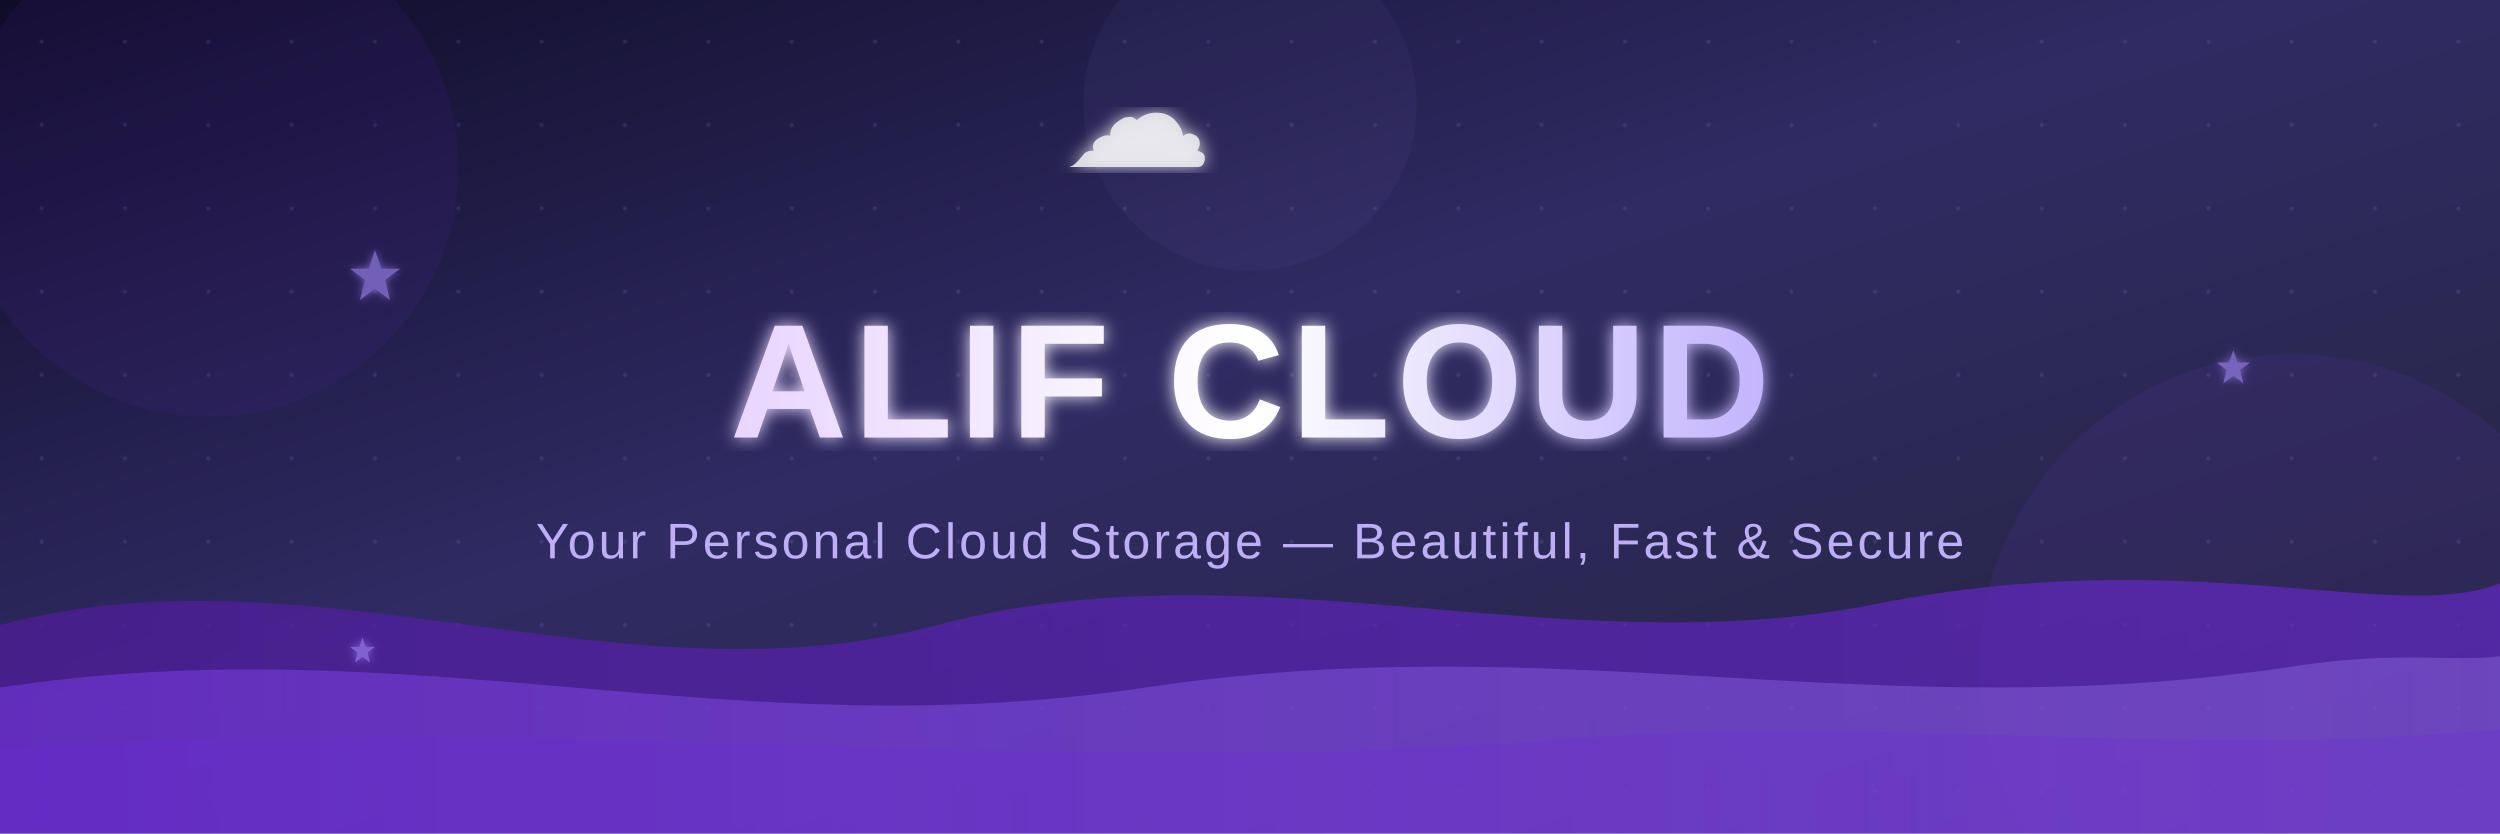
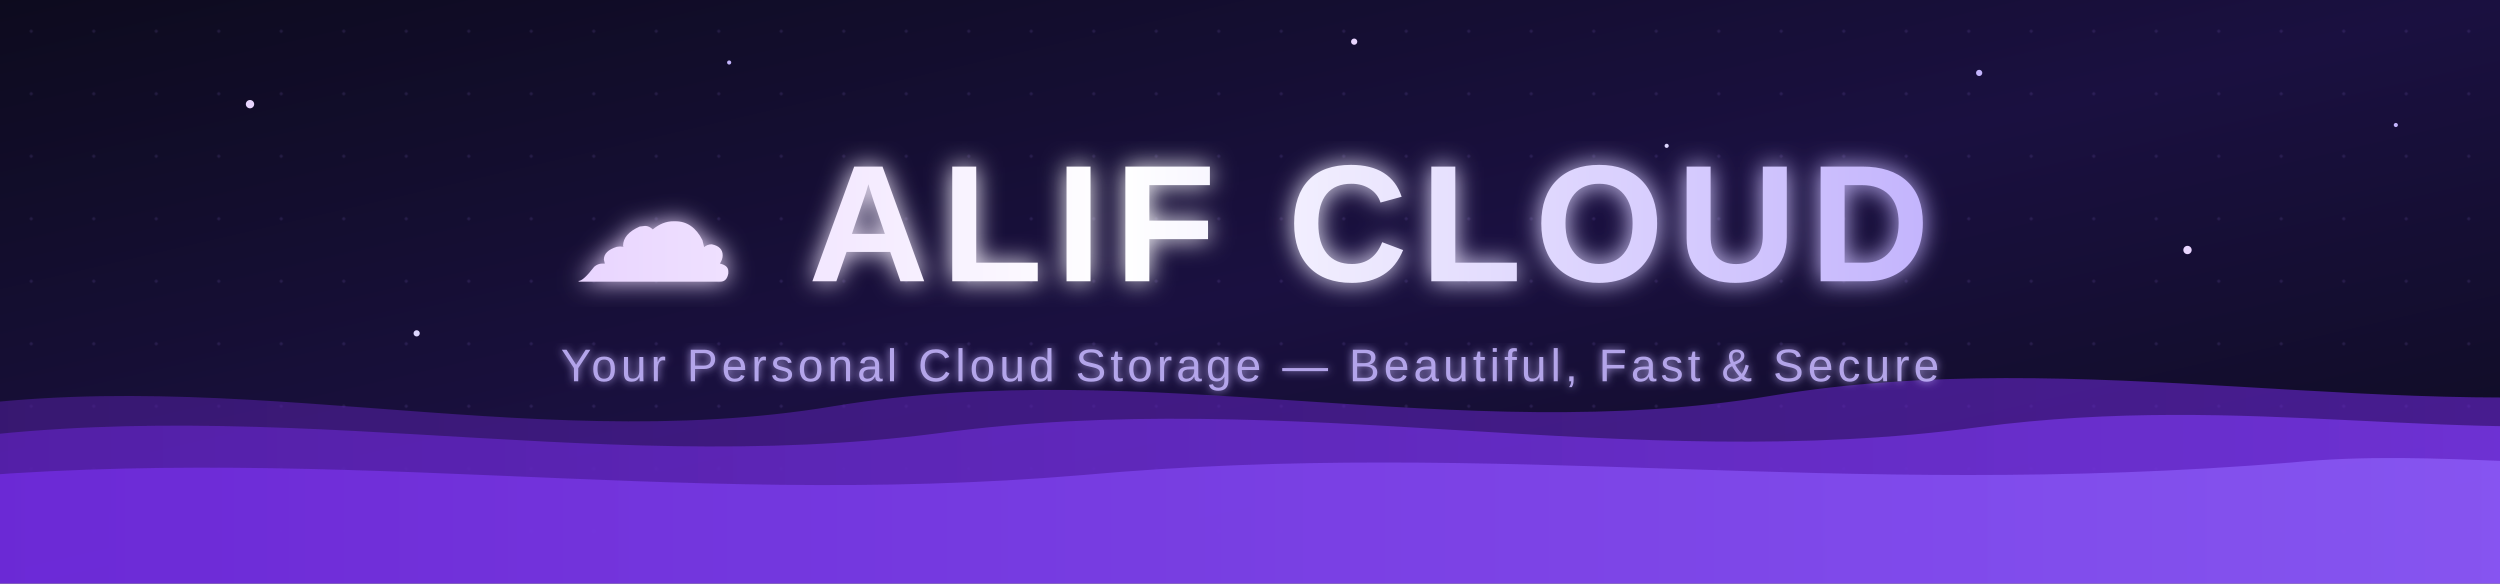
- <svg xmlns="http://www.w3.org/2000/svg" viewBox="0 0 1200 400" width="1200" height="400">
+ <svg xmlns="http://www.w3.org/2000/svg" viewBox="0 0 1200 280" width="1200" height="280">
  <defs>
    <linearGradient id="bgGrad" x1="0%" y1="0%" x2="100%" y2="100%">
-       <stop offset="0%" style="stop-color:#0f0c29" />
-       <stop offset="45%" style="stop-color:#302b63" />
-       <stop offset="100%" style="stop-color:#24243e" />
+       <stop offset="0%" style="stop-color:#0d0b1e" />
+       <stop offset="50%" style="stop-color:#1a1040" />
+       <stop offset="100%" style="stop-color:#0d0b1e" />
    </linearGradient>
-     <linearGradient id="waveGrad1" x1="0%" y1="0%" x2="100%" y2="0%">
-       <stop offset="0%" style="stop-color:#4c1d95;stop-opacity:0.8" />
-       <stop offset="100%" style="stop-color:#6d28d9;stop-opacity:0.6" />
+     <linearGradient id="wave1Grad" x1="0%" y1="0%" x2="100%" y2="0%">
+       <stop offset="0%" style="stop-color:#5b21b6" />
+       <stop offset="100%" style="stop-color:#7c3aed" />
    </linearGradient>
-     <linearGradient id="waveGrad2" x1="0%" y1="0%" x2="100%" y2="0%">
-       <stop offset="0%" style="stop-color:#7c3aed;stop-opacity:0.5" />
-       <stop offset="100%" style="stop-color:#a78bfa;stop-opacity:0.3" />
+     <linearGradient id="wave2Grad" x1="0%" y1="0%" x2="100%" y2="0%">
+       <stop offset="0%" style="stop-color:#6d28d9" />
+       <stop offset="100%" style="stop-color:#8b5cf6" />
    </linearGradient>
-     <linearGradient id="textGrad" x1="0%" y1="0%" x2="100%" y2="0%">
+     <linearGradient id="wave3Grad" x1="0%" y1="0%" x2="100%" y2="0%">
+       <stop offset="0%" style="stop-color:#4c1d95" />
+       <stop offset="100%" style="stop-color:#6d28d9" />
+     </linearGradient>
+     <linearGradient id="titleGrad" x1="0%" y1="0%" x2="100%" y2="0%">
      <stop offset="0%" style="stop-color:#e9d5ff" />
-       <stop offset="50%" style="stop-color:#ffffff" />
+       <stop offset="40%" style="stop-color:#ffffff" />
      <stop offset="100%" style="stop-color:#c4b5fd" />
    </linearGradient>
-     <filter id="glow">
-       <feGaussianBlur stdDeviation="4" result="coloredBlur" />
+     <filter id="glow" x="-20%" y="-20%" width="140%" height="140%">
+       <feGaussianBlur stdDeviation="6" result="blur" />
      <feMerge>
-         <feMergeNode in="coloredBlur" />
+         <feMergeNode in="blur" />
        <feMergeNode in="SourceGraphic" />
      </feMerge>
    </filter>
-     <filter id="softglow">
-       <feGaussianBlur stdDeviation="2" result="coloredBlur" />
+     <filter id="subtleglow" x="-10%" y="-10%" width="120%" height="120%">
+       <feGaussianBlur stdDeviation="2" result="blur" />
      <feMerge>
-         <feMergeNode in="coloredBlur" />
+         <feMergeNode in="blur" />
        <feMergeNode in="SourceGraphic" />
      </feMerge>
    </filter>
+     <style>
+       .wave1 { animation: wave1move 6s ease-in-out infinite; }
+       .wave2 { animation: wave2move 8s ease-in-out infinite; }
+       .wave3 { animation: wave3move 5s ease-in-out infinite; }
+       .title { animation: titleglow 3s ease-in-out infinite alternate; }
+       .star1 { animation: twinkle 2s ease-in-out infinite; }
+       .star2 { animation: twinkle 3s ease-in-out 1s infinite; }
+       .star3 { animation: twinkle 2.5s ease-in-out 0.5s infinite; }
+       .star4 { animation: twinkle 4s ease-in-out 1.5s infinite; }
+ 
+       @keyframes wave1move {
+         0%   { transform: translateX(0px); }
+         50%  { transform: translateX(-30px); }
+         100% { transform: translateX(0px); }
+       }
+       @keyframes wave2move {
+         0%   { transform: translateX(0px); }
+         50%  { transform: translateX(25px); }
+         100% { transform: translateX(0px); }
+       }
+       @keyframes wave3move {
+         0%   { transform: translateX(0px); }
+         50%  { transform: translateX(-20px); }
+         100% { transform: translateX(0px); }
+       }
+       @keyframes titleglow {
+         0%   { filter: url(#glow); opacity: 0.9; }
+         100% { filter: url(#glow); opacity: 1; }
+       }
+       @keyframes twinkle {
+         0%, 100% { opacity: 0.2; transform: scale(0.8); }
+         50%       { opacity: 0.8; transform: scale(1.2); }
+       }
+     </style>
  </defs>
-   <rect width="1200" height="400" fill="url(#bgGrad)" />
-   <pattern id="dots" x="0" y="0" width="40" height="40" patternUnits="userSpaceOnUse">
-     <circle cx="20" cy="20" r="1" fill="#a78bfa" opacity="0.15" />
+   <rect width="1200" height="280" fill="url(#bgGrad)" />
+   <pattern id="dots" x="0" y="0" width="30" height="30" patternUnits="userSpaceOnUse">
+     <circle cx="15" cy="15" r="0.8" fill="#a78bfa" opacity="0.12" />
  </pattern>
-   <rect width="1200" height="400" fill="url(#dots)" />
-   <circle cx="100" cy="80" r="120" fill="#6d28d9" opacity="0.08" />
-   <circle cx="1100" cy="320" r="150" fill="#7c3aed" opacity="0.08" />
-   <circle cx="600" cy="50" r="80" fill="#a78bfa" opacity="0.05" />
-   <path d="M0,300 C150,260 300,340 450,300 C600,260 750,320 900,290 C1050,260 1150,300 1200,280 L1200,400 L0,400 Z" fill="url(#waveGrad1)" />
-   <path d="M0,330 C200,300 350,360 550,330 C750,300 900,350 1100,320 C1150,312 1180,318 1200,315 L1200,400 L0,400 Z" fill="url(#waveGrad2)" />
-   <path d="M0,360 C250,340 500,375 750,355 C900,342 1050,365 1200,350 L1200,400 L0,400 Z" fill="#6d28d9" opacity="0.25" />
-   <g transform="translate(510, 80)" filter="url(#glow)" opacity="0.9">
-     <text font-size="72" fill="white" opacity="0.9">☁️</text>
-   </g>
-   <text x="600" y="210" font-family="'Segoe UI', 'Helvetica Neue', Arial, sans-serif" font-size="78" font-weight="800" fill="url(#textGrad)" text-anchor="middle" letter-spacing="3" filter="url(#glow)">ALIF CLOUD</text>
-   <text x="600" y="268" font-family="'Segoe UI', 'Helvetica Neue', Arial, sans-serif" font-size="24" font-weight="400" fill="#c4b5fd" text-anchor="middle" letter-spacing="1.5" opacity="0.95">Your Personal Cloud Storage — Beautiful, Fast &amp; Secure</text>
-   <line x1="450" y1="290" x2="750" y2="290" stroke="url(#textGrad)" stroke-width="1.5" opacity="0.4" />
-   <g fill="#a78bfa" opacity="0.6" filter="url(#softglow)">
-     <polygon points="180,120 185,135 200,135 188,144 192,160 180,151 168,160 172,144 160,135 175,135" transform="scale(0.6) translate(120,80)" />
-     <polygon points="180,120 185,135 200,135 188,144 192,160 180,151 168,160 172,144 160,135 175,135" transform="scale(0.4) translate(2500,300)" />
-     <polygon points="180,120 185,135 200,135 188,144 192,160 180,151 168,160 172,144 160,135 175,135" transform="scale(0.3) translate(400,900)" />
-   </g>
+   <rect width="1200" height="280" fill="url(#dots)" />
+   <circle class="star1" cx="120" cy="50" r="2" fill="#e9d5ff" />
+   <circle class="star2" cx="950" cy="35" r="1.5" fill="#c4b5fd" />
+   <circle class="star3" cx="200" cy="160" r="1.5" fill="#ddd6fe" />
+   <circle class="star4" cx="1050" cy="120" r="2" fill="#e9d5ff" />
+   <circle class="star1" cx="350" cy="30" r="1" fill="#c4b5fd" />
+   <circle class="star2" cx="800" cy="70" r="1" fill="#ddd6fe" />
+   <circle class="star3" cx="650" cy="20" r="1.5" fill="#e9d5ff" />
+   <circle class="star4" cx="1150" cy="60" r="1" fill="#c4b5fd" />
+   <path class="wave3" d="M-50,200 C100,170 250,220 400,195 C550,170 700,215 850,190 C1000,165 1150,205 1300,185 L1300,280 L-50,280 Z" fill="url(#wave3Grad)" opacity="0.6" />
+   <path class="wave1" d="M-50,215 C120,185 280,230 450,208 C620,185 780,228 950,205 C1080,188 1180,215 1300,200 L1300,280 L-50,280 Z" fill="url(#wave1Grad)" opacity="0.75" />
+   <path class="wave2" d="M-50,232 C150,210 320,245 520,228 C720,210 880,240 1100,222 C1170,215 1240,228 1300,220 L1300,280 L-50,280 Z" fill="url(#wave2Grad)" opacity="0.9" />
+   <text class="title" x="600" y="135" font-family="'Segoe UI', 'Helvetica Neue', Arial, sans-serif" font-size="80" font-weight="900" fill="url(#titleGrad)" text-anchor="middle" letter-spacing="6" filter="url(#glow)">☁️ ALIF CLOUD</text>
+   <text x="600" y="183" font-family="'Segoe UI', 'Helvetica Neue', Arial, sans-serif" font-size="22" font-weight="300" fill="#c4b5fd" text-anchor="middle" letter-spacing="2" filter="url(#subtleglow)" opacity="0.9">Your Personal Cloud Storage — Beautiful, Fast &amp; Secure</text>
</svg>
